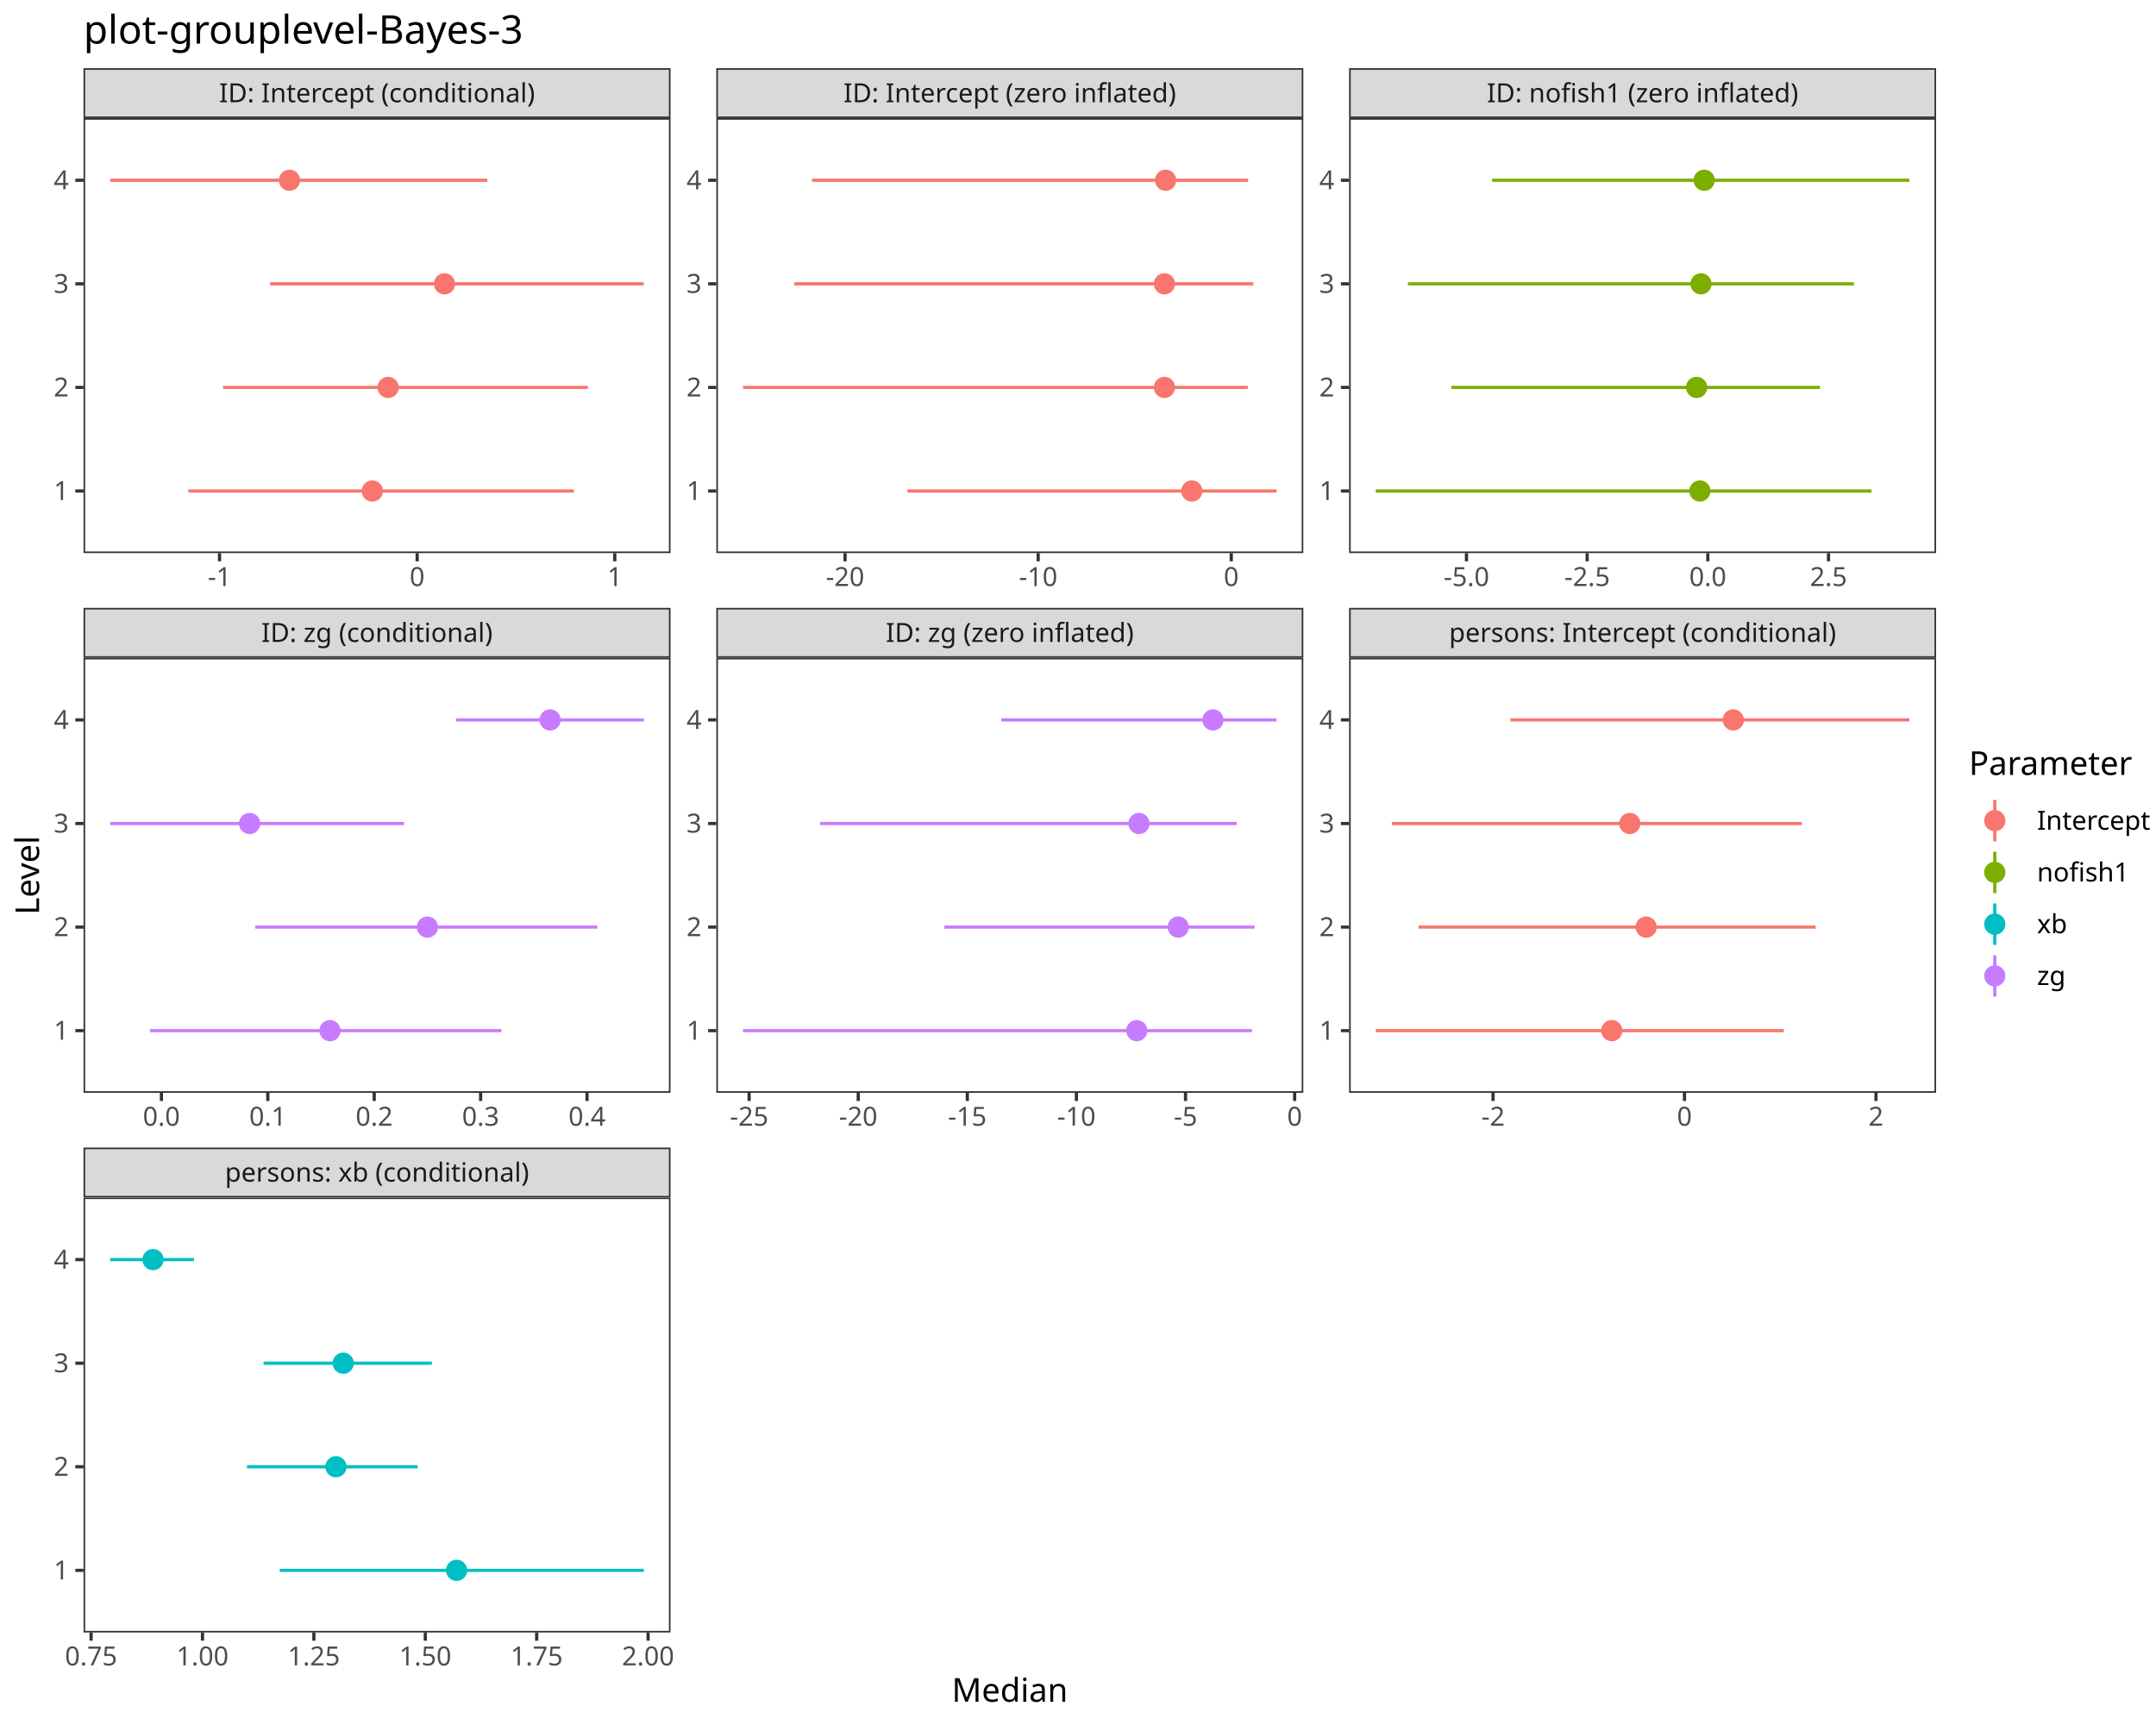
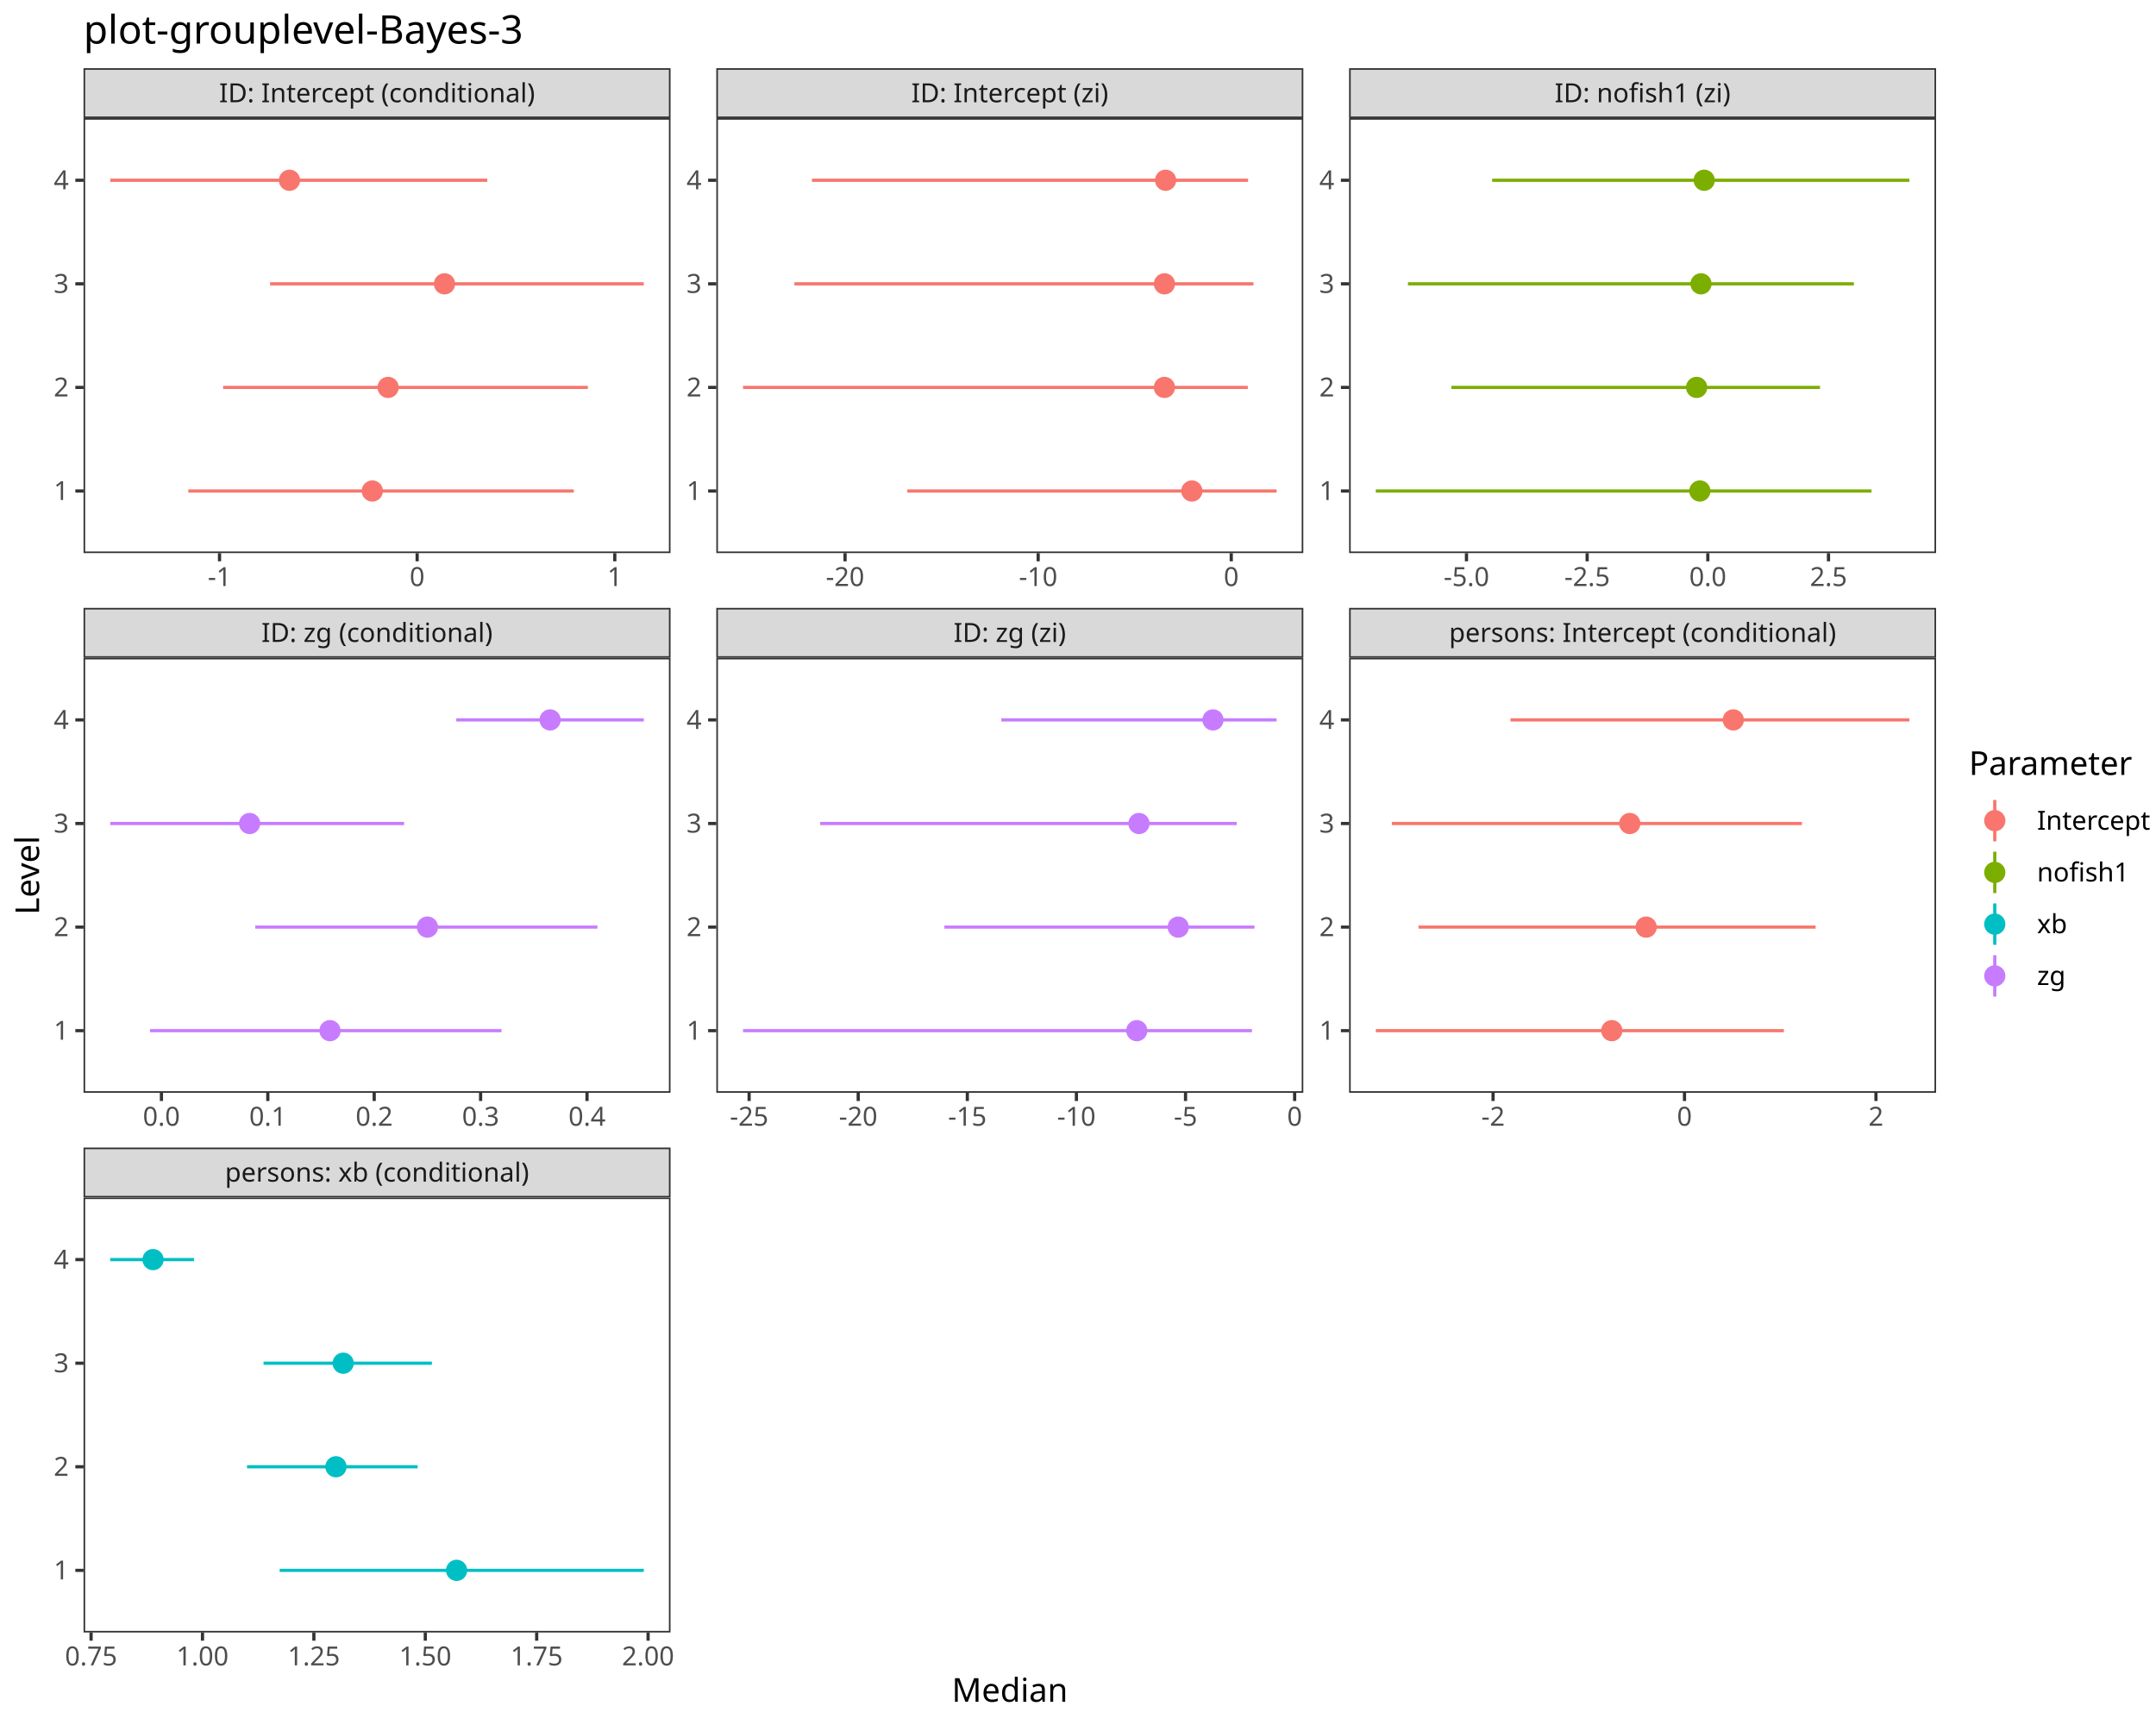
<svg xmlns="http://www.w3.org/2000/svg" class="svglite" data-engine-version="2.0" width="720.00pt" height="576.00pt" viewBox="0 0 720.00 576.00">
  <defs>
    <style type="text/css">
    .svglite line, .svglite polyline, .svglite polygon, .svglite path, .svglite rect, .svglite circle {
      fill: none;
      stroke: #000000;
      stroke-linecap: round;
      stroke-linejoin: round;
      stroke-miterlimit: 10.00;
    }
  </style>
  </defs>
  <rect width="100%" height="100%" style="stroke: none; fill: #FFFFFF;" />
  <defs>
    <clipPath id="cpMC4wMHw3MjAuMDB8MC4wMHw1NzYuMDA=">
      <rect x="0.00" y="0.00" width="720.00" height="576.00" />
    </clipPath>
  </defs>
  <g clip-path="url(#cpMC4wMHw3MjAuMDB8MC4wMHw1NzYuMDA=)">
    <rect x="-0" y="-0" width="720.00" height="576.00" style="stroke-width: 1.07; stroke: #FFFFFF; fill: #FFFFFF;" />
  </g>
  <defs>
    <clipPath id="cpMjcuOTB8MjIzLjkxfDM5LjQzfDE4NC43MA==">
      <rect x="27.90" y="39.43" width="196.02" height="145.26" />
    </clipPath>
  </defs>
  <g clip-path="url(#cpMjcuOTB8MjIzLjkxfDM5LjQzfDE4NC43MA==)">
    <rect x="27.90" y="39.43" width="196.02" height="145.26" style="stroke-width: 1.07; stroke: none; fill: #FFFFFF;" />
    <line x1="62.88" y1="163.95" x2="191.62" y2="163.95" style="stroke-width: 1.07; stroke: #F8766D; stroke-linecap: butt;" />
    <line x1="74.50" y1="129.36" x2="196.32" y2="129.36" style="stroke-width: 1.07; stroke: #F8766D; stroke-linecap: butt;" />
    <line x1="90.20" y1="94.77" x2="215.00" y2="94.77" style="stroke-width: 1.07; stroke: #F8766D; stroke-linecap: butt;" />
    <line x1="36.81" y1="60.19" x2="162.74" y2="60.19" style="stroke-width: 1.07; stroke: #F8766D; stroke-linecap: butt;" />
    <circle cx="124.34" cy="163.95" r="2.84" style="stroke-width: 1.42; stroke: #F8766D; fill: #F8766D;" />
    <circle cx="129.61" cy="129.36" r="2.84" style="stroke-width: 1.42; stroke: #F8766D; fill: #F8766D;" />
    <circle cx="148.44" cy="94.77" r="2.84" style="stroke-width: 1.42; stroke: #F8766D; fill: #F8766D;" />
    <circle cx="96.67" cy="60.19" r="2.84" style="stroke-width: 1.42; stroke: #F8766D; fill: #F8766D;" />
    <rect x="27.90" y="39.43" width="196.02" height="145.26" style="stroke-width: 1.07; stroke: #333333;" />
  </g>
  <g clip-path="url(#cpMC4wMHw3MjAuMDB8MC4wMHw1NzYuMDA=)">
</g>
  <defs>
    <clipPath id="cpMjcuOTB8MjIzLjkxfDIxOS42NHwzNjQuOTA=">
      <rect x="27.90" y="219.64" width="196.02" height="145.26" />
    </clipPath>
  </defs>
  <g clip-path="url(#cpMjcuOTB8MjIzLjkxfDIxOS42NHwzNjQuOTA=)">
    <rect x="27.90" y="219.64" width="196.02" height="145.26" style="stroke-width: 1.07; stroke: none; fill: #FFFFFF;" />
    <line x1="50.10" y1="344.15" x2="167.49" y2="344.15" style="stroke-width: 1.07; stroke: #C77CFF; stroke-linecap: butt;" />
    <line x1="85.23" y1="309.57" x2="199.51" y2="309.57" style="stroke-width: 1.07; stroke: #C77CFF; stroke-linecap: butt;" />
    <line x1="36.81" y1="274.98" x2="134.95" y2="274.98" style="stroke-width: 1.07; stroke: #C77CFF; stroke-linecap: butt;" />
    <line x1="152.37" y1="240.39" x2="215.00" y2="240.39" style="stroke-width: 1.07; stroke: #C77CFF; stroke-linecap: butt;" />
    <circle cx="110.20" cy="344.15" r="2.84" style="stroke-width: 1.42; stroke: #C77CFF; fill: #C77CFF;" />
    <circle cx="142.74" cy="309.57" r="2.84" style="stroke-width: 1.42; stroke: #C77CFF; fill: #C77CFF;" />
    <circle cx="83.36" cy="274.98" r="2.84" style="stroke-width: 1.42; stroke: #C77CFF; fill: #C77CFF;" />
    <circle cx="183.71" cy="240.39" r="2.84" style="stroke-width: 1.42; stroke: #C77CFF; fill: #C77CFF;" />
    <rect x="27.90" y="219.64" width="196.02" height="145.26" style="stroke-width: 1.07; stroke: #333333;" />
  </g>
  <g clip-path="url(#cpMC4wMHw3MjAuMDB8MC4wMHw1NzYuMDA=)">
</g>
  <defs>
    <clipPath id="cpMjcuOTB8MjIzLjkxfDM5OS44NXw1NDUuMTE=">
      <rect x="27.90" y="399.85" width="196.02" height="145.26" />
    </clipPath>
  </defs>
  <g clip-path="url(#cpMjcuOTB8MjIzLjkxfDM5OS44NXw1NDUuMTE=)">
    <rect x="27.90" y="399.85" width="196.02" height="145.26" style="stroke-width: 1.07; stroke: none; fill: #FFFFFF;" />
    <line x1="93.40" y1="524.36" x2="215.00" y2="524.36" style="stroke-width: 1.07; stroke: #00BFC4; stroke-linecap: butt;" />
    <line x1="82.49" y1="489.77" x2="139.48" y2="489.77" style="stroke-width: 1.07; stroke: #00BFC4; stroke-linecap: butt;" />
    <line x1="88.01" y1="455.19" x2="144.23" y2="455.19" style="stroke-width: 1.07; stroke: #00BFC4; stroke-linecap: butt;" />
    <line x1="36.81" y1="420.60" x2="64.78" y2="420.60" style="stroke-width: 1.07; stroke: #00BFC4; stroke-linecap: butt;" />
    <circle cx="152.48" cy="524.36" r="2.84" style="stroke-width: 1.42; stroke: #00BFC4; fill: #00BFC4;" />
    <circle cx="112.19" cy="489.77" r="2.84" style="stroke-width: 1.42; stroke: #00BFC4; fill: #00BFC4;" />
    <circle cx="114.61" cy="455.19" r="2.84" style="stroke-width: 1.42; stroke: #00BFC4; fill: #00BFC4;" />
    <circle cx="51.11" cy="420.60" r="2.84" style="stroke-width: 1.42; stroke: #00BFC4; fill: #00BFC4;" />
    <rect x="27.90" y="399.85" width="196.02" height="145.26" style="stroke-width: 1.07; stroke: #333333;" />
  </g>
  <g clip-path="url(#cpMC4wMHw3MjAuMDB8MC4wMHw1NzYuMDA=)">
</g>
  <defs>
    <clipPath id="cpMjM5LjIyfDQzNS4yNHwzOS40M3wxODQuNzA=">
      <rect x="239.22" y="39.43" width="196.02" height="145.26" />
    </clipPath>
  </defs>
  <g clip-path="url(#cpMjM5LjIyfDQzNS4yNHwzOS40M3wxODQuNzA=)">
    <rect x="239.22" y="39.43" width="196.02" height="145.26" style="stroke-width: 1.07; stroke: none; fill: #FFFFFF;" />
    <line x1="303.00" y1="163.95" x2="426.33" y2="163.95" style="stroke-width: 1.07; stroke: #F8766D; stroke-linecap: butt;" />
    <line x1="248.13" y1="129.36" x2="416.71" y2="129.36" style="stroke-width: 1.07; stroke: #F8766D; stroke-linecap: butt;" />
    <line x1="265.28" y1="94.77" x2="418.59" y2="94.77" style="stroke-width: 1.07; stroke: #F8766D; stroke-linecap: butt;" />
    <line x1="271.14" y1="60.19" x2="416.81" y2="60.19" style="stroke-width: 1.07; stroke: #F8766D; stroke-linecap: butt;" />
    <circle cx="398.02" cy="163.95" r="2.84" style="stroke-width: 1.42; stroke: #F8766D; fill: #F8766D;" />
    <circle cx="388.86" cy="129.36" r="2.84" style="stroke-width: 1.42; stroke: #F8766D; fill: #F8766D;" />
    <circle cx="388.87" cy="94.77" r="2.84" style="stroke-width: 1.42; stroke: #F8766D; fill: #F8766D;" />
    <circle cx="389.25" cy="60.19" r="2.84" style="stroke-width: 1.42; stroke: #F8766D; fill: #F8766D;" />
    <rect x="239.22" y="39.43" width="196.02" height="145.26" style="stroke-width: 1.07; stroke: #333333;" />
  </g>
  <g clip-path="url(#cpMC4wMHw3MjAuMDB8MC4wMHw1NzYuMDA=)">
</g>
  <defs>
    <clipPath id="cpMjM5LjIyfDQzNS4yNHwyMTkuNjR8MzY0Ljkw">
      <rect x="239.22" y="219.64" width="196.02" height="145.26" />
    </clipPath>
  </defs>
  <g clip-path="url(#cpMjM5LjIyfDQzNS4yNHwyMTkuNjR8MzY0Ljkw)">
    <rect x="239.22" y="219.64" width="196.02" height="145.26" style="stroke-width: 1.07; stroke: none; fill: #FFFFFF;" />
    <line x1="248.13" y1="344.15" x2="418.09" y2="344.15" style="stroke-width: 1.07; stroke: #C77CFF; stroke-linecap: butt;" />
    <line x1="315.38" y1="309.57" x2="418.94" y2="309.57" style="stroke-width: 1.07; stroke: #C77CFF; stroke-linecap: butt;" />
    <line x1="273.90" y1="274.98" x2="413.03" y2="274.98" style="stroke-width: 1.07; stroke: #C77CFF; stroke-linecap: butt;" />
    <line x1="334.38" y1="240.39" x2="426.33" y2="240.39" style="stroke-width: 1.07; stroke: #C77CFF; stroke-linecap: butt;" />
    <circle cx="379.63" cy="344.15" r="2.84" style="stroke-width: 1.42; stroke: #C77CFF; fill: #C77CFF;" />
    <circle cx="393.47" cy="309.57" r="2.84" style="stroke-width: 1.42; stroke: #C77CFF; fill: #C77CFF;" />
    <circle cx="380.36" cy="274.98" r="2.84" style="stroke-width: 1.42; stroke: #C77CFF; fill: #C77CFF;" />
    <circle cx="405.08" cy="240.39" r="2.84" style="stroke-width: 1.42; stroke: #C77CFF; fill: #C77CFF;" />
    <rect x="239.22" y="219.64" width="196.02" height="145.26" style="stroke-width: 1.07; stroke: #333333;" />
  </g>
  <g clip-path="url(#cpMC4wMHw3MjAuMDB8MC4wMHw1NzYuMDA=)">
</g>
  <defs>
    <clipPath id="cpMjM5LjIyfDQzNS4yNHwzOTkuODV8NTQ1LjEx">
      <rect x="239.22" y="399.85" width="196.02" height="145.26" />
    </clipPath>
  </defs>
  <g clip-path="url(#cpMjM5LjIyfDQzNS4yNHwzOTkuODV8NTQ1LjEx)">
</g>
  <g clip-path="url(#cpMC4wMHw3MjAuMDB8MC4wMHw1NzYuMDA=)">
</g>
  <defs>
    <clipPath id="cpNDUwLjU0fDY0Ni41NnwzOS40M3wxODQuNzA=">
      <rect x="450.54" y="39.43" width="196.02" height="145.26" />
    </clipPath>
  </defs>
  <g clip-path="url(#cpNDUwLjU0fDY0Ni41NnwzOS40M3wxODQuNzA=)">
    <rect x="450.54" y="39.43" width="196.02" height="145.26" style="stroke-width: 1.07; stroke: none; fill: #FFFFFF;" />
    <line x1="459.45" y1="163.95" x2="625.00" y2="163.95" style="stroke-width: 1.07; stroke: #7CAE00; stroke-linecap: butt;" />
    <line x1="484.69" y1="129.36" x2="607.80" y2="129.36" style="stroke-width: 1.07; stroke: #7CAE00; stroke-linecap: butt;" />
    <line x1="470.19" y1="94.77" x2="619.12" y2="94.77" style="stroke-width: 1.07; stroke: #7CAE00; stroke-linecap: butt;" />
    <line x1="498.30" y1="60.19" x2="637.65" y2="60.19" style="stroke-width: 1.07; stroke: #7CAE00; stroke-linecap: butt;" />
    <circle cx="567.67" cy="163.95" r="2.84" style="stroke-width: 1.42; stroke: #7CAE00; fill: #7CAE00;" />
    <circle cx="566.59" cy="129.36" r="2.84" style="stroke-width: 1.42; stroke: #7CAE00; fill: #7CAE00;" />
    <circle cx="568.05" cy="94.77" r="2.84" style="stroke-width: 1.42; stroke: #7CAE00; fill: #7CAE00;" />
    <circle cx="569.12" cy="60.19" r="2.84" style="stroke-width: 1.42; stroke: #7CAE00; fill: #7CAE00;" />
    <rect x="450.54" y="39.43" width="196.02" height="145.26" style="stroke-width: 1.07; stroke: #333333;" />
  </g>
  <g clip-path="url(#cpMC4wMHw3MjAuMDB8MC4wMHw1NzYuMDA=)">
</g>
  <defs>
    <clipPath id="cpNDUwLjU0fDY0Ni41NnwyMTkuNjR8MzY0Ljkw">
      <rect x="450.54" y="219.64" width="196.02" height="145.26" />
    </clipPath>
  </defs>
  <g clip-path="url(#cpNDUwLjU0fDY0Ni41NnwyMTkuNjR8MzY0Ljkw)">
    <rect x="450.54" y="219.64" width="196.02" height="145.26" style="stroke-width: 1.07; stroke: none; fill: #FFFFFF;" />
    <line x1="459.45" y1="344.15" x2="595.73" y2="344.15" style="stroke-width: 1.07; stroke: #F8766D; stroke-linecap: butt;" />
    <line x1="473.70" y1="309.57" x2="606.33" y2="309.57" style="stroke-width: 1.07; stroke: #F8766D; stroke-linecap: butt;" />
    <line x1="464.80" y1="274.98" x2="601.76" y2="274.98" style="stroke-width: 1.07; stroke: #F8766D; stroke-linecap: butt;" />
    <line x1="504.43" y1="240.39" x2="637.65" y2="240.39" style="stroke-width: 1.07; stroke: #F8766D; stroke-linecap: butt;" />
    <circle cx="538.26" cy="344.15" r="2.84" style="stroke-width: 1.42; stroke: #F8766D; fill: #F8766D;" />
    <circle cx="549.74" cy="309.57" r="2.84" style="stroke-width: 1.42; stroke: #F8766D; fill: #F8766D;" />
    <circle cx="544.27" cy="274.98" r="2.84" style="stroke-width: 1.42; stroke: #F8766D; fill: #F8766D;" />
    <circle cx="578.84" cy="240.39" r="2.84" style="stroke-width: 1.42; stroke: #F8766D; fill: #F8766D;" />
    <rect x="450.54" y="219.64" width="196.02" height="145.26" style="stroke-width: 1.07; stroke: #333333;" />
  </g>
  <g clip-path="url(#cpMC4wMHw3MjAuMDB8MC4wMHw1NzYuMDA=)">
</g>
  <defs>
    <clipPath id="cpNDUwLjU0fDY0Ni41NnwzOTkuODV8NTQ1LjEx">
      <rect x="450.54" y="399.85" width="196.02" height="145.26" />
    </clipPath>
  </defs>
  <g clip-path="url(#cpNDUwLjU0fDY0Ni41NnwzOTkuODV8NTQ1LjEx)">
</g>
  <g clip-path="url(#cpMC4wMHw3MjAuMDB8MC4wMHw1NzYuMDA=)">
</g>
  <defs>
    <clipPath id="cpMjcuOTB8MjIzLjkxfDM4My4yMHwzOTkuODU=">
      <rect x="27.90" y="383.20" width="196.02" height="16.65" />
    </clipPath>
  </defs>
  <g clip-path="url(#cpMjcuOTB8MjIzLjkxfDM4My4yMHwzOTkuODU=)">
    <rect x="27.90" y="383.20" width="196.02" height="16.65" style="stroke-width: 1.07; stroke: #333333; fill: #D9D9D9;" />
    <text x="125.91" y="394.55" text-anchor="middle" style="font-size: 8.80px; fill: #1A1A1A; font-family: sans;" textLength="95.88px" lengthAdjust="spacingAndGlyphs">persons: xb (conditional)</text>
  </g>
  <g clip-path="url(#cpMC4wMHw3MjAuMDB8MC4wMHw1NzYuMDA=)">
</g>
  <defs>
    <clipPath id="cpMjM5LjIyfDQzNS4yNHwzODMuMjB8Mzk5Ljg1">
      <rect x="239.22" y="383.20" width="196.02" height="16.65" />
    </clipPath>
  </defs>
  <g clip-path="url(#cpMjM5LjIyfDQzNS4yNHwzODMuMjB8Mzk5Ljg1)">
</g>
  <g clip-path="url(#cpMC4wMHw3MjAuMDB8MC4wMHw1NzYuMDA=)">
</g>
  <defs>
    <clipPath id="cpNDUwLjU0fDY0Ni41NnwzODMuMjB8Mzk5Ljg1">
      <rect x="450.54" y="383.20" width="196.02" height="16.65" />
    </clipPath>
  </defs>
  <g clip-path="url(#cpNDUwLjU0fDY0Ni41NnwzODMuMjB8Mzk5Ljg1)">
</g>
  <g clip-path="url(#cpMC4wMHw3MjAuMDB8MC4wMHw1NzYuMDA=)">
</g>
  <defs>
    <clipPath id="cpMjcuOTB8MjIzLjkxfDIwMi45OXwyMTkuNjQ=">
      <rect x="27.90" y="202.99" width="196.02" height="16.65" />
    </clipPath>
  </defs>
  <g clip-path="url(#cpMjcuOTB8MjIzLjkxfDIwMi45OXwyMTkuNjQ=)">
    <rect x="27.90" y="202.99" width="196.02" height="16.65" style="stroke-width: 1.07; stroke: #333333; fill: #D9D9D9;" />
    <text x="125.91" y="214.34" text-anchor="middle" style="font-size: 8.80px; fill: #1A1A1A; font-family: sans;" textLength="73.37px" lengthAdjust="spacingAndGlyphs">ID: zg (conditional)</text>
  </g>
  <g clip-path="url(#cpMC4wMHw3MjAuMDB8MC4wMHw1NzYuMDA=)">
</g>
  <defs>
    <clipPath id="cpMjM5LjIyfDQzNS4yNHwyMDIuOTl8MjE5LjY0">
      <rect x="239.22" y="202.99" width="196.02" height="16.65" />
    </clipPath>
  </defs>
  <g clip-path="url(#cpMjM5LjIyfDQzNS4yNHwyMDIuOTl8MjE5LjY0)">
    <rect x="239.22" y="202.99" width="196.02" height="16.65" style="stroke-width: 1.07; stroke: #333333; fill: #D9D9D9;" />
-     <text x="337.23" y="214.34" text-anchor="middle" style="font-size: 8.80px; fill: #1A1A1A; font-family: sans;" textLength="79.24px" lengthAdjust="spacingAndGlyphs">ID: zg (zero inflated)</text>
+     <text x="337.23" y="214.34" text-anchor="middle" style="font-size: 8.80px; fill: #1A1A1A; font-family: sans;" textLength="37.65px" lengthAdjust="spacingAndGlyphs">ID: zg (zi)</text>
  </g>
  <g clip-path="url(#cpMC4wMHw3MjAuMDB8MC4wMHw1NzYuMDA=)">
</g>
  <defs>
    <clipPath id="cpNDUwLjU0fDY0Ni41NnwyMDIuOTl8MjE5LjY0">
      <rect x="450.54" y="202.99" width="196.02" height="16.65" />
    </clipPath>
  </defs>
  <g clip-path="url(#cpNDUwLjU0fDY0Ni41NnwyMDIuOTl8MjE5LjY0)">
    <rect x="450.54" y="202.99" width="196.02" height="16.65" style="stroke-width: 1.07; stroke: #333333; fill: #D9D9D9;" />
    <text x="548.55" y="214.34" text-anchor="middle" style="font-size: 8.80px; fill: #1A1A1A; font-family: sans;" textLength="120.83px" lengthAdjust="spacingAndGlyphs">persons: Intercept (conditional)</text>
  </g>
  <g clip-path="url(#cpMC4wMHw3MjAuMDB8MC4wMHw1NzYuMDA=)">
</g>
  <defs>
    <clipPath id="cpMjcuOTB8MjIzLjkxfDIyLjc4fDM5LjQz">
      <rect x="27.90" y="22.78" width="196.02" height="16.65" />
    </clipPath>
  </defs>
  <g clip-path="url(#cpMjcuOTB8MjIzLjkxfDIyLjc4fDM5LjQz)">
    <rect x="27.90" y="22.78" width="196.02" height="16.65" style="stroke-width: 1.07; stroke: #333333; fill: #D9D9D9;" />
    <text x="125.91" y="34.14" text-anchor="middle" style="font-size: 8.80px; fill: #1A1A1A; font-family: sans;" textLength="98.32px" lengthAdjust="spacingAndGlyphs">ID: Intercept (conditional)</text>
  </g>
  <g clip-path="url(#cpMC4wMHw3MjAuMDB8MC4wMHw1NzYuMDA=)">
</g>
  <defs>
    <clipPath id="cpMjM5LjIyfDQzNS4yNHwyMi43OHwzOS40Mw==">
      <rect x="239.22" y="22.78" width="196.02" height="16.65" />
    </clipPath>
  </defs>
  <g clip-path="url(#cpMjM5LjIyfDQzNS4yNHwyMi43OHwzOS40Mw==)">
    <rect x="239.22" y="22.78" width="196.02" height="16.65" style="stroke-width: 1.07; stroke: #333333; fill: #D9D9D9;" />
-     <text x="337.23" y="34.14" text-anchor="middle" style="font-size: 8.80px; fill: #1A1A1A; font-family: sans;" textLength="104.18px" lengthAdjust="spacingAndGlyphs">ID: Intercept (zero inflated)</text>
+     <text x="337.23" y="34.14" text-anchor="middle" style="font-size: 8.80px; fill: #1A1A1A; font-family: sans;" textLength="62.60px" lengthAdjust="spacingAndGlyphs">ID: Intercept (zi)</text>
  </g>
  <g clip-path="url(#cpMC4wMHw3MjAuMDB8MC4wMHw1NzYuMDA=)">
</g>
  <defs>
    <clipPath id="cpNDUwLjU0fDY0Ni41NnwyMi43OHwzOS40Mw==">
      <rect x="450.54" y="22.78" width="196.02" height="16.65" />
    </clipPath>
  </defs>
  <g clip-path="url(#cpNDUwLjU0fDY0Ni41NnwyMi43OHwzOS40Mw==)">
    <rect x="450.54" y="22.78" width="196.02" height="16.65" style="stroke-width: 1.07; stroke: #333333; fill: #D9D9D9;" />
-     <text x="548.55" y="34.14" text-anchor="middle" style="font-size: 8.80px; fill: #1A1A1A; font-family: sans;" textLength="98.32px" lengthAdjust="spacingAndGlyphs">ID: nofish1 (zero inflated)</text>
+     <text x="548.55" y="34.14" text-anchor="middle" style="font-size: 8.80px; fill: #1A1A1A; font-family: sans;" textLength="56.73px" lengthAdjust="spacingAndGlyphs">ID: nofish1 (zi)</text>
  </g>
  <g clip-path="url(#cpMC4wMHw3MjAuMDB8MC4wMHw1NzYuMDA=)">
    <polyline points="30.42,547.85 30.42,545.11 " style="stroke-width: 1.07; stroke: #333333; stroke-linecap: butt;" />
    <polyline points="67.62,547.85 67.62,545.11 " style="stroke-width: 1.07; stroke: #333333; stroke-linecap: butt;" />
    <polyline points="104.82,547.85 104.82,545.11 " style="stroke-width: 1.07; stroke: #333333; stroke-linecap: butt;" />
    <polyline points="142.03,547.85 142.03,545.11 " style="stroke-width: 1.07; stroke: #333333; stroke-linecap: butt;" />
    <polyline points="179.23,547.85 179.23,545.11 " style="stroke-width: 1.07; stroke: #333333; stroke-linecap: butt;" />
    <polyline points="216.43,547.85 216.43,545.11 " style="stroke-width: 1.07; stroke: #333333; stroke-linecap: butt;" />
    <text x="30.42" y="556.10" text-anchor="middle" style="font-size: 8.80px; fill: #4D4D4D; font-family: sans;" textLength="17.13px" lengthAdjust="spacingAndGlyphs">0.75</text>
    <text x="67.62" y="556.10" text-anchor="middle" style="font-size: 8.80px; fill: #4D4D4D; font-family: sans;" textLength="17.13px" lengthAdjust="spacingAndGlyphs">1.00</text>
    <text x="104.82" y="556.10" text-anchor="middle" style="font-size: 8.80px; fill: #4D4D4D; font-family: sans;" textLength="17.13px" lengthAdjust="spacingAndGlyphs">1.25</text>
    <text x="142.03" y="556.10" text-anchor="middle" style="font-size: 8.80px; fill: #4D4D4D; font-family: sans;" textLength="17.13px" lengthAdjust="spacingAndGlyphs">1.50</text>
    <text x="179.23" y="556.10" text-anchor="middle" style="font-size: 8.80px; fill: #4D4D4D; font-family: sans;" textLength="17.13px" lengthAdjust="spacingAndGlyphs">1.75</text>
    <text x="216.43" y="556.10" text-anchor="middle" style="font-size: 8.80px; fill: #4D4D4D; font-family: sans;" textLength="17.13px" lengthAdjust="spacingAndGlyphs">2.00</text>
    <polyline points="53.91,367.64 53.91,364.90 " style="stroke-width: 1.07; stroke: #333333; stroke-linecap: butt;" />
    <polyline points="89.44,367.64 89.44,364.90 " style="stroke-width: 1.07; stroke: #333333; stroke-linecap: butt;" />
    <polyline points="124.97,367.64 124.97,364.90 " style="stroke-width: 1.07; stroke: #333333; stroke-linecap: butt;" />
    <polyline points="160.50,367.64 160.50,364.90 " style="stroke-width: 1.07; stroke: #333333; stroke-linecap: butt;" />
    <polyline points="196.04,367.64 196.04,364.90 " style="stroke-width: 1.07; stroke: #333333; stroke-linecap: butt;" />
    <text x="53.91" y="375.89" text-anchor="middle" style="font-size: 8.80px; fill: #4D4D4D; font-family: sans;" textLength="12.23px" lengthAdjust="spacingAndGlyphs">0.0</text>
    <text x="89.44" y="375.89" text-anchor="middle" style="font-size: 8.80px; fill: #4D4D4D; font-family: sans;" textLength="12.23px" lengthAdjust="spacingAndGlyphs">0.1</text>
    <text x="124.97" y="375.89" text-anchor="middle" style="font-size: 8.80px; fill: #4D4D4D; font-family: sans;" textLength="12.23px" lengthAdjust="spacingAndGlyphs">0.2</text>
    <text x="160.50" y="375.89" text-anchor="middle" style="font-size: 8.80px; fill: #4D4D4D; font-family: sans;" textLength="12.23px" lengthAdjust="spacingAndGlyphs">0.3</text>
    <text x="196.04" y="375.89" text-anchor="middle" style="font-size: 8.80px; fill: #4D4D4D; font-family: sans;" textLength="12.23px" lengthAdjust="spacingAndGlyphs">0.4</text>
    <polyline points="250.17,367.64 250.17,364.90 " style="stroke-width: 1.07; stroke: #333333; stroke-linecap: butt;" />
    <polyline points="286.60,367.64 286.60,364.90 " style="stroke-width: 1.07; stroke: #333333; stroke-linecap: butt;" />
    <polyline points="323.04,367.64 323.04,364.90 " style="stroke-width: 1.07; stroke: #333333; stroke-linecap: butt;" />
    <polyline points="359.47,367.64 359.47,364.90 " style="stroke-width: 1.07; stroke: #333333; stroke-linecap: butt;" />
    <polyline points="395.91,367.64 395.91,364.90 " style="stroke-width: 1.07; stroke: #333333; stroke-linecap: butt;" />
    <polyline points="432.35,367.64 432.35,364.90 " style="stroke-width: 1.07; stroke: #333333; stroke-linecap: butt;" />
    <text x="250.17" y="375.89" text-anchor="middle" style="font-size: 8.80px; fill: #4D4D4D; font-family: sans;" textLength="12.72px" lengthAdjust="spacingAndGlyphs">-25</text>
    <text x="286.60" y="375.89" text-anchor="middle" style="font-size: 8.80px; fill: #4D4D4D; font-family: sans;" textLength="12.72px" lengthAdjust="spacingAndGlyphs">-20</text>
    <text x="323.04" y="375.89" text-anchor="middle" style="font-size: 8.80px; fill: #4D4D4D; font-family: sans;" textLength="12.72px" lengthAdjust="spacingAndGlyphs">-15</text>
    <text x="359.47" y="375.89" text-anchor="middle" style="font-size: 8.80px; fill: #4D4D4D; font-family: sans;" textLength="12.72px" lengthAdjust="spacingAndGlyphs">-10</text>
    <text x="395.91" y="375.89" text-anchor="middle" style="font-size: 8.80px; fill: #4D4D4D; font-family: sans;" textLength="7.82px" lengthAdjust="spacingAndGlyphs">-5</text>
    <text x="432.35" y="375.89" text-anchor="middle" style="font-size: 8.80px; fill: #4D4D4D; font-family: sans;" textLength="4.89px" lengthAdjust="spacingAndGlyphs">0</text>
    <polyline points="498.61,367.64 498.61,364.90 " style="stroke-width: 1.07; stroke: #333333; stroke-linecap: butt;" />
    <polyline points="562.54,367.64 562.54,364.90 " style="stroke-width: 1.07; stroke: #333333; stroke-linecap: butt;" />
    <polyline points="626.48,367.64 626.48,364.90 " style="stroke-width: 1.07; stroke: #333333; stroke-linecap: butt;" />
    <text x="498.61" y="375.89" text-anchor="middle" style="font-size: 8.80px; fill: #4D4D4D; font-family: sans;" textLength="7.82px" lengthAdjust="spacingAndGlyphs">-2</text>
    <text x="562.54" y="375.89" text-anchor="middle" style="font-size: 8.80px; fill: #4D4D4D; font-family: sans;" textLength="4.89px" lengthAdjust="spacingAndGlyphs">0</text>
    <text x="626.48" y="375.89" text-anchor="middle" style="font-size: 8.80px; fill: #4D4D4D; font-family: sans;" textLength="4.89px" lengthAdjust="spacingAndGlyphs">2</text>
    <polyline points="73.31,187.44 73.31,184.70 " style="stroke-width: 1.07; stroke: #333333; stroke-linecap: butt;" />
    <polyline points="139.31,187.44 139.31,184.70 " style="stroke-width: 1.07; stroke: #333333; stroke-linecap: butt;" />
    <polyline points="205.31,187.44 205.31,184.70 " style="stroke-width: 1.07; stroke: #333333; stroke-linecap: butt;" />
    <text x="73.31" y="195.68" text-anchor="middle" style="font-size: 8.80px; fill: #4D4D4D; font-family: sans;" textLength="7.82px" lengthAdjust="spacingAndGlyphs">-1</text>
    <text x="139.31" y="195.68" text-anchor="middle" style="font-size: 8.80px; fill: #4D4D4D; font-family: sans;" textLength="4.89px" lengthAdjust="spacingAndGlyphs">0</text>
    <text x="205.31" y="195.68" text-anchor="middle" style="font-size: 8.80px; fill: #4D4D4D; font-family: sans;" textLength="4.89px" lengthAdjust="spacingAndGlyphs">1</text>
    <polyline points="282.21,187.44 282.21,184.70 " style="stroke-width: 1.07; stroke: #333333; stroke-linecap: butt;" />
    <polyline points="346.70,187.44 346.70,184.70 " style="stroke-width: 1.07; stroke: #333333; stroke-linecap: butt;" />
    <polyline points="411.18,187.44 411.18,184.70 " style="stroke-width: 1.07; stroke: #333333; stroke-linecap: butt;" />
    <text x="282.21" y="195.68" text-anchor="middle" style="font-size: 8.80px; fill: #4D4D4D; font-family: sans;" textLength="12.72px" lengthAdjust="spacingAndGlyphs">-20</text>
    <text x="346.70" y="195.68" text-anchor="middle" style="font-size: 8.80px; fill: #4D4D4D; font-family: sans;" textLength="12.72px" lengthAdjust="spacingAndGlyphs">-10</text>
    <text x="411.18" y="195.68" text-anchor="middle" style="font-size: 8.80px; fill: #4D4D4D; font-family: sans;" textLength="4.89px" lengthAdjust="spacingAndGlyphs">0</text>
    <polyline points="489.73,187.44 489.73,184.70 " style="stroke-width: 1.07; stroke: #333333; stroke-linecap: butt;" />
    <polyline points="530.03,187.44 530.03,184.70 " style="stroke-width: 1.07; stroke: #333333; stroke-linecap: butt;" />
    <polyline points="570.33,187.44 570.33,184.70 " style="stroke-width: 1.07; stroke: #333333; stroke-linecap: butt;" />
    <polyline points="610.63,187.44 610.63,184.70 " style="stroke-width: 1.07; stroke: #333333; stroke-linecap: butt;" />
    <text x="489.73" y="195.68" text-anchor="middle" style="font-size: 8.80px; fill: #4D4D4D; font-family: sans;" textLength="15.16px" lengthAdjust="spacingAndGlyphs">-5.0</text>
    <text x="530.03" y="195.68" text-anchor="middle" style="font-size: 8.80px; fill: #4D4D4D; font-family: sans;" textLength="15.16px" lengthAdjust="spacingAndGlyphs">-2.5</text>
    <text x="570.33" y="195.68" text-anchor="middle" style="font-size: 8.80px; fill: #4D4D4D; font-family: sans;" textLength="12.23px" lengthAdjust="spacingAndGlyphs">0.0</text>
    <text x="610.63" y="195.68" text-anchor="middle" style="font-size: 8.80px; fill: #4D4D4D; font-family: sans;" textLength="12.23px" lengthAdjust="spacingAndGlyphs">2.5</text>
    <text x="445.61" y="166.97" text-anchor="end" style="font-size: 8.80px; fill: #4D4D4D; font-family: sans;" textLength="4.89px" lengthAdjust="spacingAndGlyphs">1</text>
    <text x="445.61" y="132.39" text-anchor="end" style="font-size: 8.80px; fill: #4D4D4D; font-family: sans;" textLength="4.89px" lengthAdjust="spacingAndGlyphs">2</text>
    <text x="445.61" y="97.80" text-anchor="end" style="font-size: 8.80px; fill: #4D4D4D; font-family: sans;" textLength="4.89px" lengthAdjust="spacingAndGlyphs">3</text>
    <text x="445.61" y="63.21" text-anchor="end" style="font-size: 8.80px; fill: #4D4D4D; font-family: sans;" textLength="4.89px" lengthAdjust="spacingAndGlyphs">4</text>
    <polyline points="447.80,163.95 450.54,163.95 " style="stroke-width: 1.07; stroke: #333333; stroke-linecap: butt;" />
    <polyline points="447.80,129.36 450.54,129.36 " style="stroke-width: 1.07; stroke: #333333; stroke-linecap: butt;" />
    <polyline points="447.80,94.77 450.54,94.77 " style="stroke-width: 1.07; stroke: #333333; stroke-linecap: butt;" />
    <polyline points="447.80,60.19 450.54,60.19 " style="stroke-width: 1.07; stroke: #333333; stroke-linecap: butt;" />
    <text x="445.61" y="347.18" text-anchor="end" style="font-size: 8.80px; fill: #4D4D4D; font-family: sans;" textLength="4.89px" lengthAdjust="spacingAndGlyphs">1</text>
    <text x="445.61" y="312.59" text-anchor="end" style="font-size: 8.80px; fill: #4D4D4D; font-family: sans;" textLength="4.89px" lengthAdjust="spacingAndGlyphs">2</text>
    <text x="445.61" y="278.01" text-anchor="end" style="font-size: 8.80px; fill: #4D4D4D; font-family: sans;" textLength="4.89px" lengthAdjust="spacingAndGlyphs">3</text>
    <text x="445.61" y="243.42" text-anchor="end" style="font-size: 8.80px; fill: #4D4D4D; font-family: sans;" textLength="4.89px" lengthAdjust="spacingAndGlyphs">4</text>
    <polyline points="447.80,344.15 450.54,344.15 " style="stroke-width: 1.07; stroke: #333333; stroke-linecap: butt;" />
    <polyline points="447.80,309.57 450.54,309.57 " style="stroke-width: 1.07; stroke: #333333; stroke-linecap: butt;" />
    <polyline points="447.80,274.98 450.54,274.98 " style="stroke-width: 1.07; stroke: #333333; stroke-linecap: butt;" />
    <polyline points="447.80,240.39 450.54,240.39 " style="stroke-width: 1.07; stroke: #333333; stroke-linecap: butt;" />
    <text x="234.29" y="166.97" text-anchor="end" style="font-size: 8.80px; fill: #4D4D4D; font-family: sans;" textLength="4.89px" lengthAdjust="spacingAndGlyphs">1</text>
    <text x="234.29" y="132.39" text-anchor="end" style="font-size: 8.80px; fill: #4D4D4D; font-family: sans;" textLength="4.89px" lengthAdjust="spacingAndGlyphs">2</text>
    <text x="234.29" y="97.80" text-anchor="end" style="font-size: 8.80px; fill: #4D4D4D; font-family: sans;" textLength="4.89px" lengthAdjust="spacingAndGlyphs">3</text>
    <text x="234.29" y="63.21" text-anchor="end" style="font-size: 8.80px; fill: #4D4D4D; font-family: sans;" textLength="4.89px" lengthAdjust="spacingAndGlyphs">4</text>
    <polyline points="236.48,163.95 239.22,163.95 " style="stroke-width: 1.07; stroke: #333333; stroke-linecap: butt;" />
    <polyline points="236.48,129.36 239.22,129.36 " style="stroke-width: 1.07; stroke: #333333; stroke-linecap: butt;" />
    <polyline points="236.48,94.77 239.22,94.77 " style="stroke-width: 1.07; stroke: #333333; stroke-linecap: butt;" />
    <polyline points="236.48,60.19 239.22,60.19 " style="stroke-width: 1.07; stroke: #333333; stroke-linecap: butt;" />
    <text x="234.29" y="347.18" text-anchor="end" style="font-size: 8.80px; fill: #4D4D4D; font-family: sans;" textLength="4.89px" lengthAdjust="spacingAndGlyphs">1</text>
    <text x="234.29" y="312.59" text-anchor="end" style="font-size: 8.80px; fill: #4D4D4D; font-family: sans;" textLength="4.89px" lengthAdjust="spacingAndGlyphs">2</text>
    <text x="234.29" y="278.01" text-anchor="end" style="font-size: 8.80px; fill: #4D4D4D; font-family: sans;" textLength="4.89px" lengthAdjust="spacingAndGlyphs">3</text>
    <text x="234.29" y="243.42" text-anchor="end" style="font-size: 8.80px; fill: #4D4D4D; font-family: sans;" textLength="4.89px" lengthAdjust="spacingAndGlyphs">4</text>
    <polyline points="236.48,344.15 239.22,344.15 " style="stroke-width: 1.07; stroke: #333333; stroke-linecap: butt;" />
    <polyline points="236.48,309.57 239.22,309.57 " style="stroke-width: 1.07; stroke: #333333; stroke-linecap: butt;" />
    <polyline points="236.48,274.98 239.22,274.98 " style="stroke-width: 1.07; stroke: #333333; stroke-linecap: butt;" />
    <polyline points="236.48,240.39 239.22,240.39 " style="stroke-width: 1.07; stroke: #333333; stroke-linecap: butt;" />
    <text x="22.97" y="166.97" text-anchor="end" style="font-size: 8.80px; fill: #4D4D4D; font-family: sans;" textLength="4.89px" lengthAdjust="spacingAndGlyphs">1</text>
    <text x="22.97" y="132.39" text-anchor="end" style="font-size: 8.80px; fill: #4D4D4D; font-family: sans;" textLength="4.89px" lengthAdjust="spacingAndGlyphs">2</text>
    <text x="22.97" y="97.80" text-anchor="end" style="font-size: 8.80px; fill: #4D4D4D; font-family: sans;" textLength="4.89px" lengthAdjust="spacingAndGlyphs">3</text>
    <text x="22.97" y="63.21" text-anchor="end" style="font-size: 8.80px; fill: #4D4D4D; font-family: sans;" textLength="4.89px" lengthAdjust="spacingAndGlyphs">4</text>
    <polyline points="25.16,163.95 27.90,163.95 " style="stroke-width: 1.07; stroke: #333333; stroke-linecap: butt;" />
    <polyline points="25.16,129.36 27.90,129.36 " style="stroke-width: 1.07; stroke: #333333; stroke-linecap: butt;" />
    <polyline points="25.16,94.77 27.90,94.77 " style="stroke-width: 1.07; stroke: #333333; stroke-linecap: butt;" />
    <polyline points="25.16,60.19 27.90,60.19 " style="stroke-width: 1.07; stroke: #333333; stroke-linecap: butt;" />
    <text x="22.97" y="347.18" text-anchor="end" style="font-size: 8.80px; fill: #4D4D4D; font-family: sans;" textLength="4.89px" lengthAdjust="spacingAndGlyphs">1</text>
    <text x="22.97" y="312.59" text-anchor="end" style="font-size: 8.80px; fill: #4D4D4D; font-family: sans;" textLength="4.89px" lengthAdjust="spacingAndGlyphs">2</text>
    <text x="22.97" y="278.01" text-anchor="end" style="font-size: 8.80px; fill: #4D4D4D; font-family: sans;" textLength="4.89px" lengthAdjust="spacingAndGlyphs">3</text>
    <text x="22.97" y="243.42" text-anchor="end" style="font-size: 8.80px; fill: #4D4D4D; font-family: sans;" textLength="4.89px" lengthAdjust="spacingAndGlyphs">4</text>
    <polyline points="25.16,344.15 27.90,344.15 " style="stroke-width: 1.07; stroke: #333333; stroke-linecap: butt;" />
    <polyline points="25.16,309.57 27.90,309.57 " style="stroke-width: 1.07; stroke: #333333; stroke-linecap: butt;" />
    <polyline points="25.16,274.98 27.90,274.98 " style="stroke-width: 1.07; stroke: #333333; stroke-linecap: butt;" />
    <polyline points="25.16,240.39 27.90,240.39 " style="stroke-width: 1.07; stroke: #333333; stroke-linecap: butt;" />
    <text x="22.97" y="527.39" text-anchor="end" style="font-size: 8.80px; fill: #4D4D4D; font-family: sans;" textLength="4.89px" lengthAdjust="spacingAndGlyphs">1</text>
    <text x="22.97" y="492.80" text-anchor="end" style="font-size: 8.80px; fill: #4D4D4D; font-family: sans;" textLength="4.89px" lengthAdjust="spacingAndGlyphs">2</text>
    <text x="22.97" y="458.22" text-anchor="end" style="font-size: 8.80px; fill: #4D4D4D; font-family: sans;" textLength="4.89px" lengthAdjust="spacingAndGlyphs">3</text>
    <text x="22.97" y="423.63" text-anchor="end" style="font-size: 8.80px; fill: #4D4D4D; font-family: sans;" textLength="4.89px" lengthAdjust="spacingAndGlyphs">4</text>
    <polyline points="25.16,524.36 27.90,524.36 " style="stroke-width: 1.07; stroke: #333333; stroke-linecap: butt;" />
    <polyline points="25.16,489.77 27.90,489.77 " style="stroke-width: 1.07; stroke: #333333; stroke-linecap: butt;" />
    <polyline points="25.16,455.19 27.90,455.19 " style="stroke-width: 1.07; stroke: #333333; stroke-linecap: butt;" />
    <polyline points="25.16,420.60 27.90,420.60 " style="stroke-width: 1.07; stroke: #333333; stroke-linecap: butt;" />
    <text x="337.23" y="568.24" text-anchor="middle" style="font-size: 11.00px; font-family: sans;" textLength="36.08px" lengthAdjust="spacingAndGlyphs">Median</text>
    <text transform="translate(13.05,292.27) rotate(-90)" text-anchor="middle" style="font-size: 11.00px; font-family: sans;" textLength="26.30px" lengthAdjust="spacingAndGlyphs">Level</text>
    <rect x="657.52" y="250.05" width="57.01" height="84.45" style="stroke-width: 1.07; stroke: none; fill: #FFFFFF;" />
    <text x="657.52" y="258.76" style="font-size: 11.00px; font-family: sans;" textLength="51.36px" lengthAdjust="spacingAndGlyphs">Parameter</text>
    <rect x="657.52" y="265.38" width="17.28" height="17.28" style="stroke-width: 1.07; stroke: none; fill: #FFFFFF;" />
    <line x1="666.16" y1="280.93" x2="666.16" y2="267.11" style="stroke-width: 1.07; stroke: #F8766D; stroke-linecap: butt;" />
    <circle cx="666.16" cy="274.02" r="2.84" style="stroke-width: 1.42; stroke: #F8766D; fill: #F8766D;" />
    <rect x="657.52" y="282.66" width="17.28" height="17.28" style="stroke-width: 1.07; stroke: none; fill: #FFFFFF;" />
    <line x1="666.16" y1="298.21" x2="666.16" y2="284.39" style="stroke-width: 1.07; stroke: #7CAE00; stroke-linecap: butt;" />
    <circle cx="666.16" cy="291.30" r="2.84" style="stroke-width: 1.42; stroke: #7CAE00; fill: #7CAE00;" />
    <rect x="657.52" y="299.94" width="17.28" height="17.28" style="stroke-width: 1.07; stroke: none; fill: #FFFFFF;" />
    <line x1="666.16" y1="315.49" x2="666.16" y2="301.67" style="stroke-width: 1.07; stroke: #00BFC4; stroke-linecap: butt;" />
    <circle cx="666.16" cy="308.58" r="2.84" style="stroke-width: 1.42; stroke: #00BFC4; fill: #00BFC4;" />
    <rect x="657.52" y="317.22" width="17.28" height="17.28" style="stroke-width: 1.07; stroke: none; fill: #FFFFFF;" />
    <line x1="666.16" y1="332.77" x2="666.16" y2="318.95" style="stroke-width: 1.07; stroke: #C77CFF; stroke-linecap: butt;" />
    <circle cx="666.16" cy="325.86" r="2.84" style="stroke-width: 1.42; stroke: #C77CFF; fill: #C77CFF;" />
    <text x="680.27" y="277.05" style="font-size: 8.80px; font-family: sans;" textLength="34.25px" lengthAdjust="spacingAndGlyphs">Intercept</text>
    <text x="680.27" y="294.33" style="font-size: 8.80px; font-family: sans;" textLength="28.38px" lengthAdjust="spacingAndGlyphs">nofish1</text>
    <text x="680.27" y="311.61" style="font-size: 8.80px; font-family: sans;" textLength="9.30px" lengthAdjust="spacingAndGlyphs">xb</text>
    <text x="680.27" y="328.89" style="font-size: 8.80px; font-family: sans;" textLength="9.30px" lengthAdjust="spacingAndGlyphs">zg</text>
    <text x="27.90" y="14.56" style="font-size: 13.20px; font-family: sans;" textLength="139.42px" lengthAdjust="spacingAndGlyphs">plot-grouplevel-Bayes-3</text>
  </g>
</svg>
